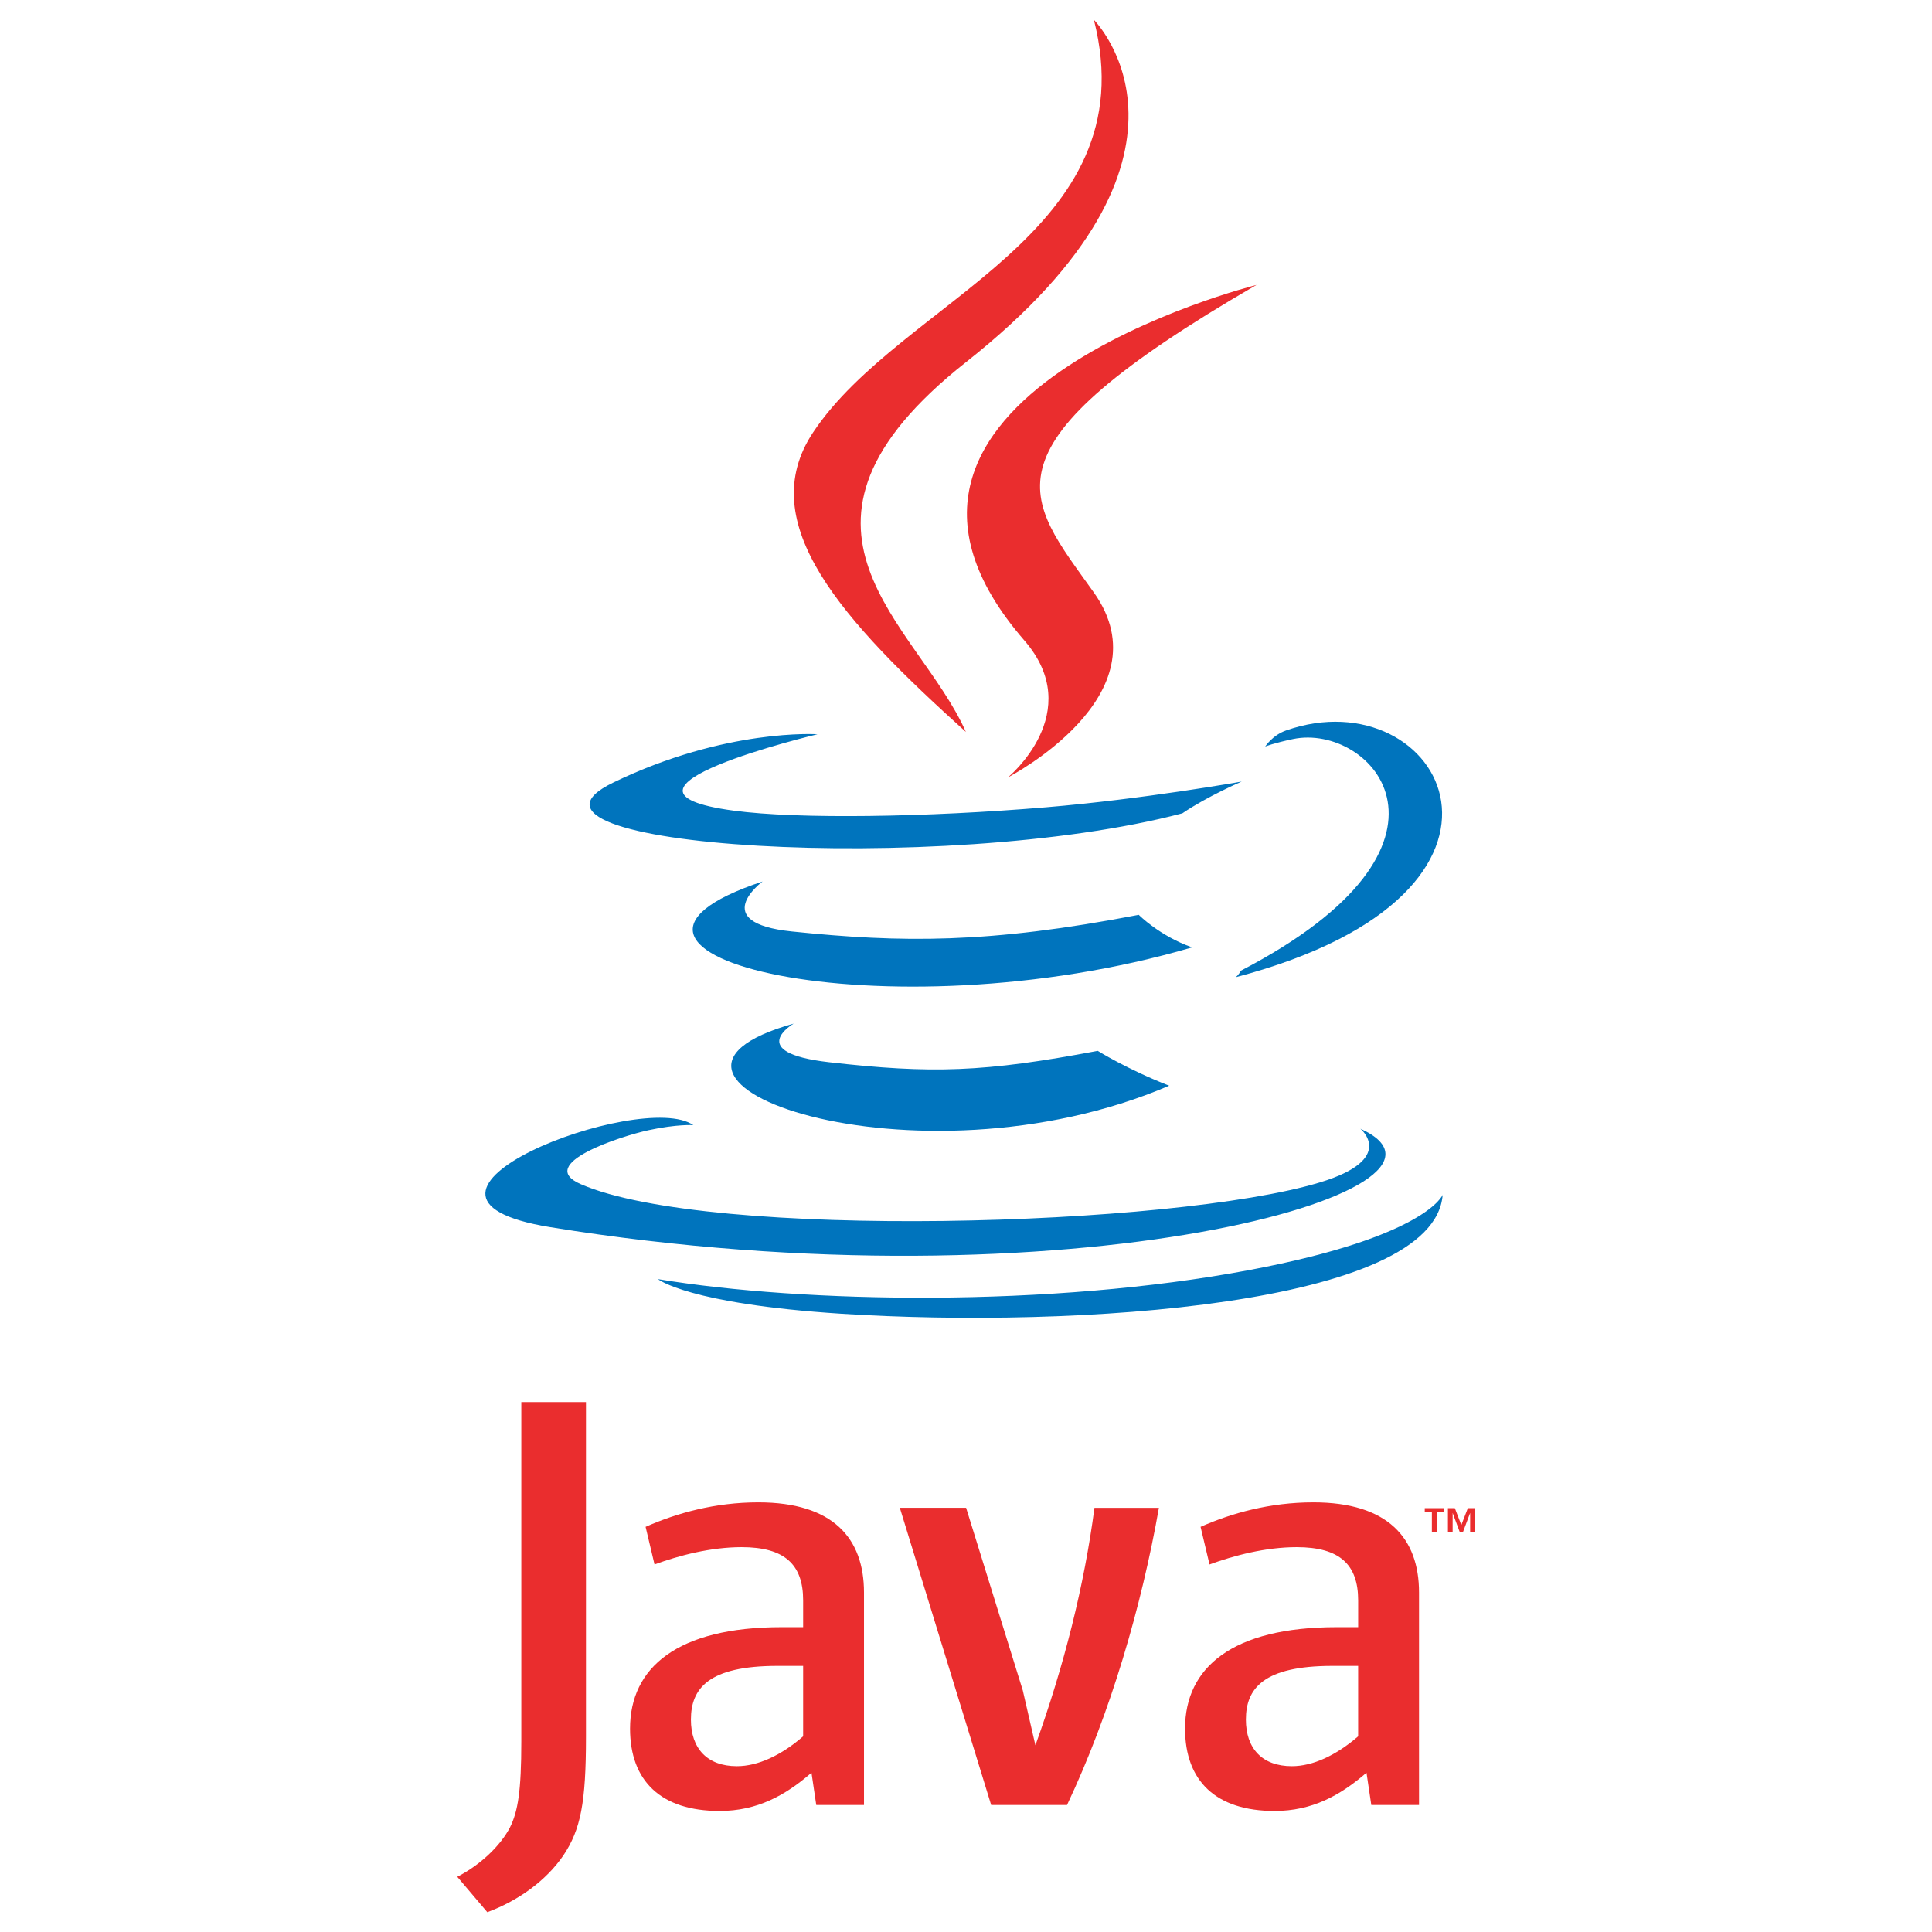
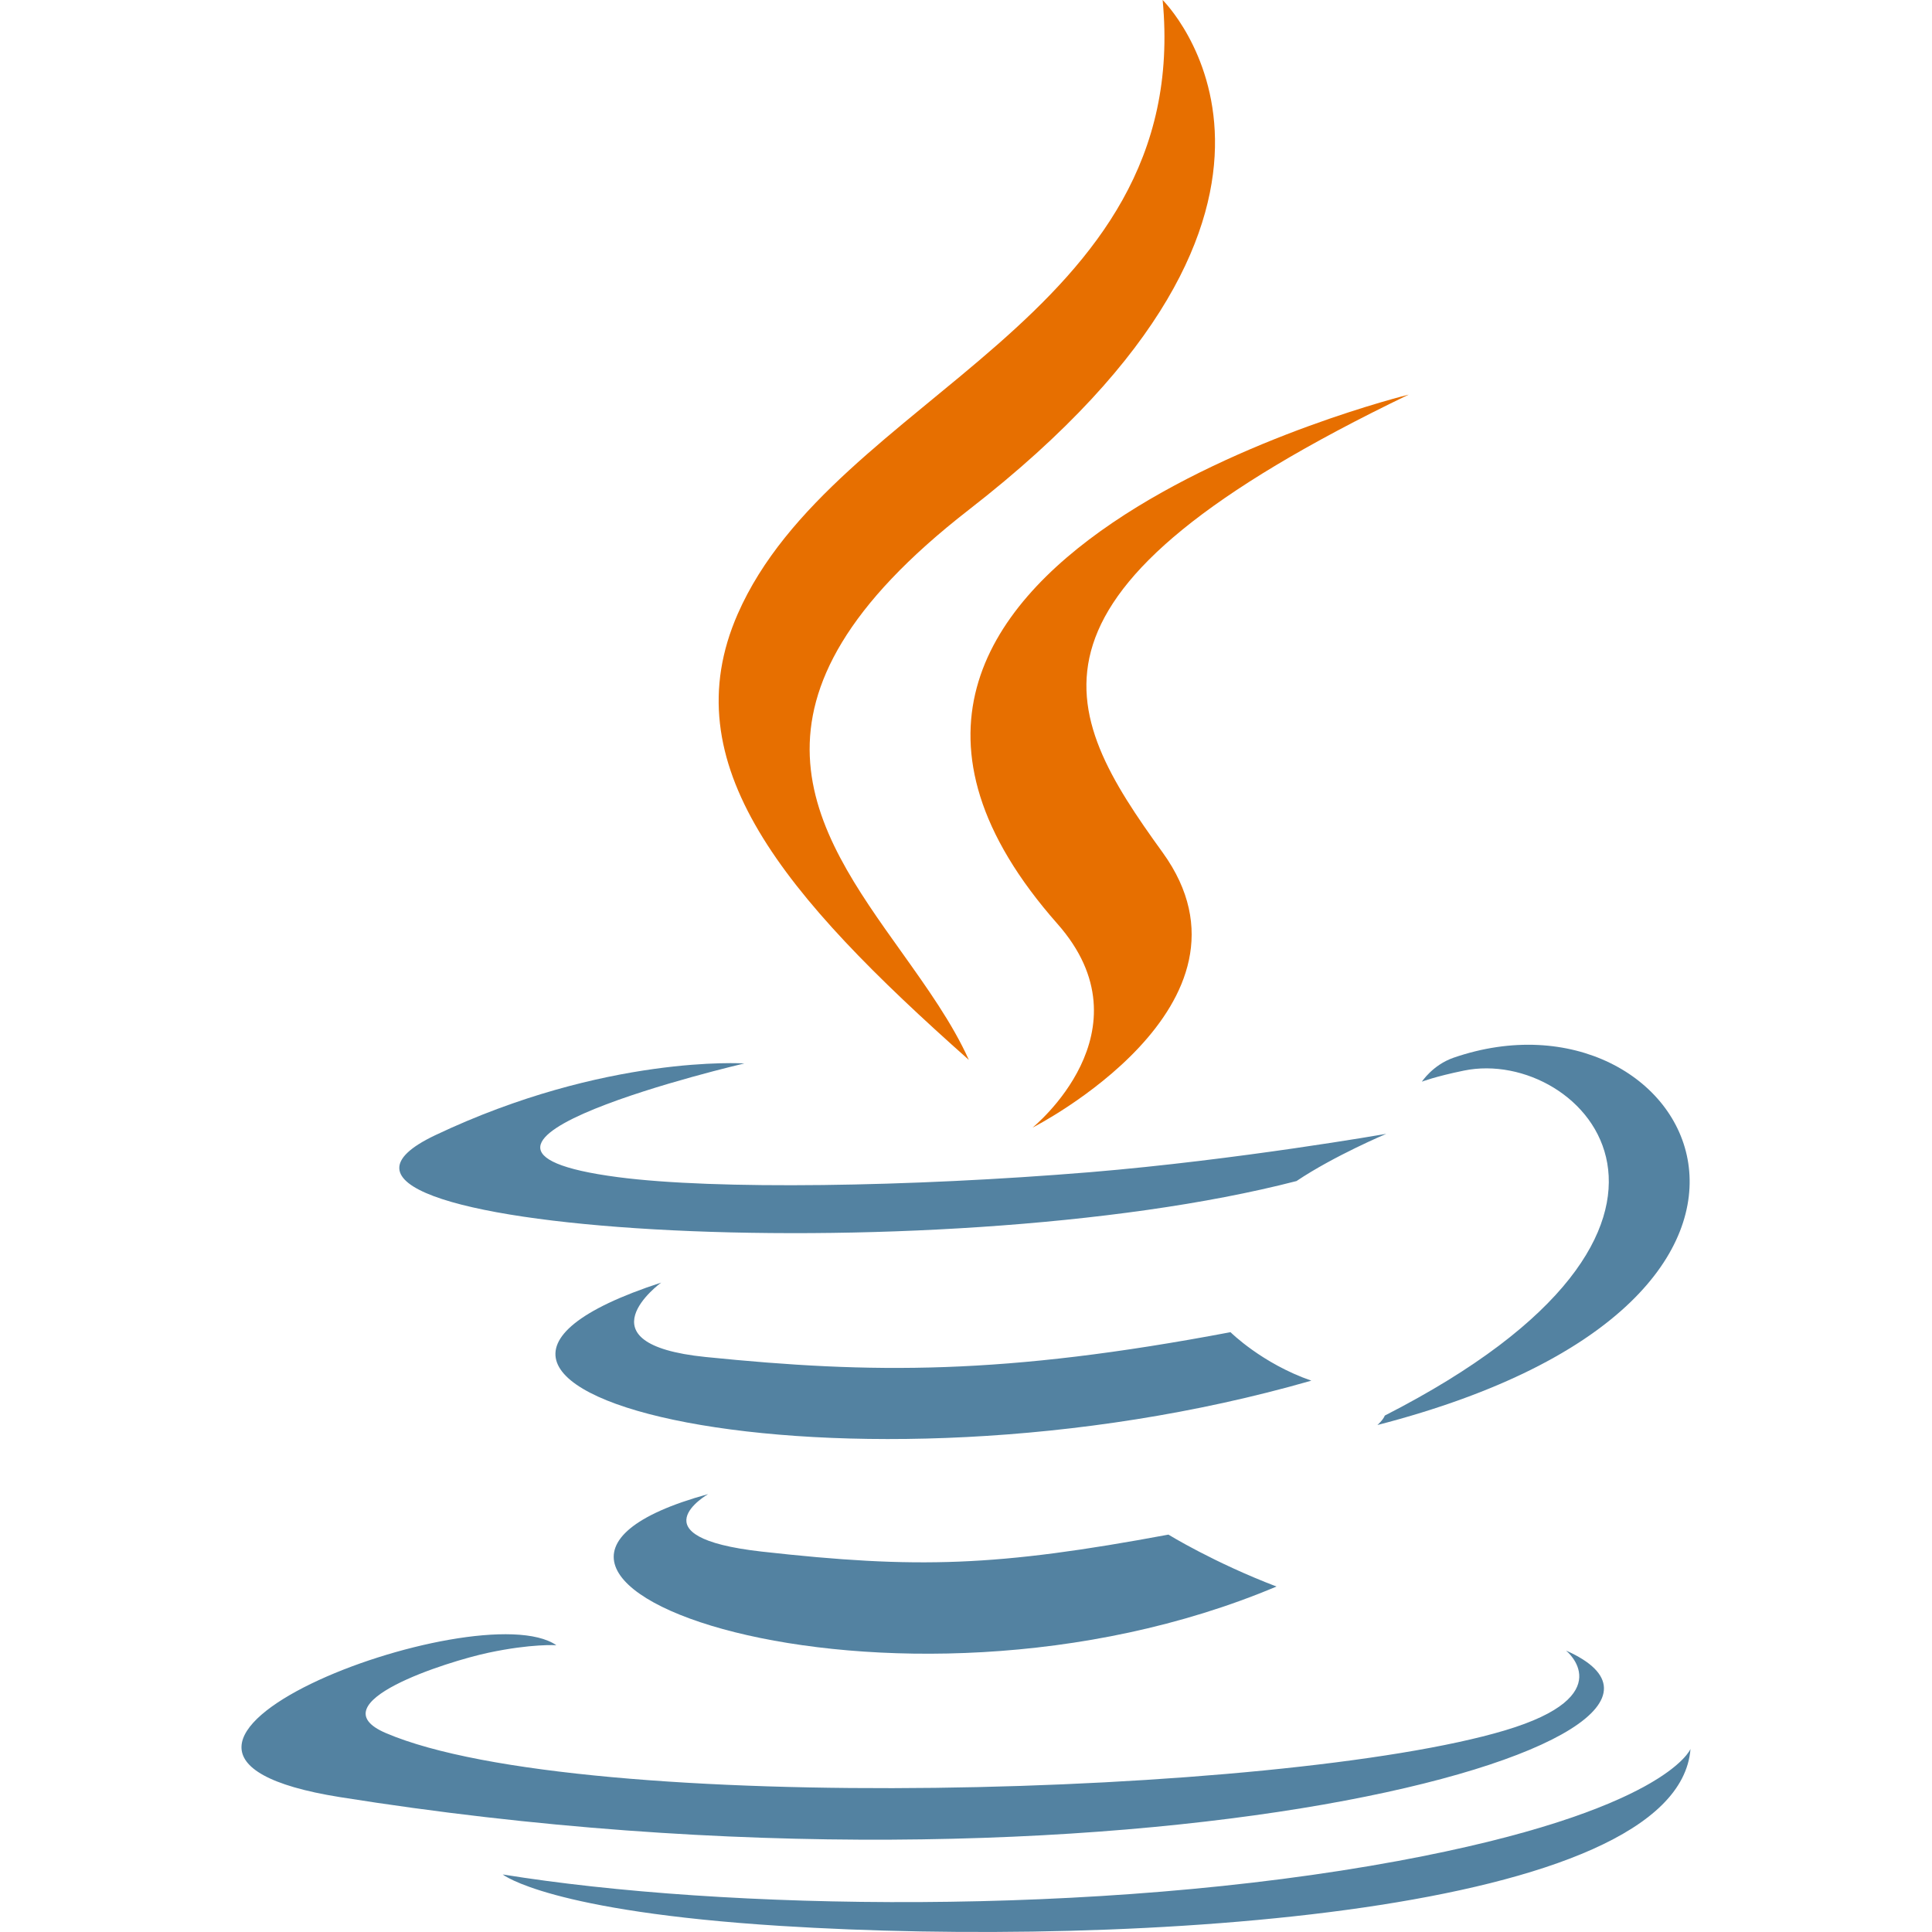
- <svg viewBox="0 0 128 128">
-   <path fill="#0074BD" d="M52.581 67.817s-3.284 1.911 2.341 2.557c6.814.778 10.297.666 17.805-.753 0 0 1.979 1.237 4.735 2.309-16.836 7.213-38.104-.418-24.881-4.113zm-2.059-9.415s-3.684 2.729 1.945 3.311c7.28.751 13.027.813 22.979-1.103 0 0 1.373 1.396 3.536 2.157-20.352 5.954-43.021.469-28.46-4.365z" />
-   <path fill="#EA2D2E" d="M67.865 42.431c4.151 4.778-1.088 9.074-1.088 9.074s10.533-5.437 5.696-12.248c-4.519-6.349-7.982-9.502 10.771-20.378.001 0-29.438 7.35-15.379 23.552z" />
-   <path fill="#0074BD" d="M90.132 74.781s2.432 2.005-2.678 3.555c-9.716 2.943-40.444 3.831-48.979.117-3.066-1.335 2.687-3.187 4.496-3.576 1.887-.409 2.965-.334 2.965-.334-3.412-2.403-22.055 4.719-9.469 6.762 34.324 5.563 62.567-2.506 53.665-6.524zm-35.97-26.134s-15.629 3.713-5.534 5.063c4.264.57 12.758.439 20.676-.225 6.469-.543 12.961-1.704 12.961-1.704s-2.279.978-3.93 2.104c-15.874 4.175-46.533 2.23-37.706-2.038 7.463-3.611 13.533-3.2 13.533-3.2zM82.2 64.317c16.135-8.382 8.674-16.438 3.467-15.353-1.273.266-1.845.496-1.845.496s.475-.744 1.378-1.063c10.302-3.62 18.223 10.681-3.322 16.345 0 0 .247-.224.322-.425z" />
-   <path fill="#EA2D2E" d="M72.474 1.313s8.935 8.939-8.476 22.682c-13.962 11.027-3.184 17.313-.006 24.498-8.15-7.354-14.128-13.828-10.118-19.852 5.889-8.842 22.204-13.131 18.6-27.328z" />
-   <path fill="#0074BD" d="M55.749 87.039c15.484.99 39.269-.551 39.832-7.878 0 0-1.082 2.777-12.799 4.981-13.218 2.488-29.523 2.199-39.191.603 0 0 1.98 1.64 12.158 2.294z" />
-   <path fill="#EA2D2E" d="M94.866 100.181h-.472v-.264h1.27v.264h-.47v1.317h-.329l.001-1.317zm2.535.066h-.006l-.468 1.251h-.216l-.465-1.251h-.005v1.251h-.312v-1.581h.457l.431 1.119.432-1.119h.454v1.581h-.302v-1.251zm-44.19 14.79c-1.46 1.266-3.004 1.978-4.391 1.978-1.974 0-3.045-1.186-3.045-3.085 0-2.055 1.146-3.56 5.738-3.56h1.697v4.667h.001zm4.031 4.548v-14.077c0-3.599-2.053-5.973-6.997-5.973-2.886 0-5.416.714-7.473 1.622l.592 2.493c1.62-.595 3.715-1.147 5.771-1.147 2.85 0 4.075 1.147 4.075 3.521v1.779h-1.424c-6.921 0-10.044 2.685-10.044 6.723 0 3.479 2.058 5.456 5.933 5.456 2.49 0 4.351-1.028 6.088-2.533l.316 2.137h3.163v-.001zm13.452 0h-5.027l-6.051-19.689h4.391l3.756 12.099.835 3.635c1.896-5.258 3.24-10.596 3.912-15.733h4.271c-1.143 6.481-3.203 13.598-6.087 19.688zm19.288-4.548c-1.465 1.266-3.01 1.978-4.392 1.978-1.976 0-3.046-1.186-3.046-3.085 0-2.055 1.149-3.56 5.736-3.56h1.701v4.667h.001zm4.033 4.548v-14.077c0-3.599-2.059-5.973-6.999-5.973-2.889 0-5.418.714-7.475 1.622l.593 2.493c1.62-.595 3.718-1.147 5.774-1.147 2.846 0 4.074 1.147 4.074 3.521v1.779h-1.424c-6.923 0-10.045 2.685-10.045 6.723 0 3.479 2.056 5.456 5.93 5.456 2.491 0 4.349-1.028 6.091-2.533l.318 2.137h3.163v-.001zm-56.693 3.346c-1.147 1.679-3.005 3.008-5.037 3.757l-1.989-2.345c1.547-.794 2.872-2.075 3.489-3.269.532-1.063.753-2.43.753-5.701V92.891h4.284v22.173c0 4.375-.348 6.144-1.5 7.867z" />
+ <svg xmlns="http://www.w3.org/2000/svg" width="800px" height="800px" viewBox="0 0 32 32" fill="none">
+   <path d="M16.05 8.441C22.638 3.326 19.257 0 19.257 0C19.76 5.287 13.813 6.536 12.219 10.169C11.131 12.649 12.964 14.819 16.047 17.555C15.775 16.949 15.354 16.361 14.929 15.764C13.477 13.731 11.964 11.613 16.05 8.441Z" fill="#E76F00" />
+   <path d="M17.102 18.677C17.102 18.677 19.084 17.078 17.514 15.301C12.193 9.272 23.333 6.536 23.333 6.536C16.532 9.812 17.547 11.757 19.257 14.12C21.087 16.654 17.102 18.677 17.102 18.677Z" fill="#E76F00" />
+   <path d="M22.937 23.446C29.042 20.326 26.22 17.328 24.249 17.732C23.766 17.831 23.551 17.916 23.551 17.916C23.551 17.916 23.73 17.64 24.073 17.52C27.971 16.173 30.968 21.495 22.814 23.603C22.814 23.603 22.909 23.52 22.937 23.446Z" fill="#5382A1" />
+   <path d="M10.233 19.497C6.413 18.995 12.328 17.614 12.328 17.614C12.328 17.614 10.031 17.462 7.206 18.804C3.866 20.393 15.468 21.116 21.474 19.562C22.098 19.143 22.961 18.78 22.961 18.78C22.961 18.78 20.504 19.211 18.056 19.415C15.061 19.661 11.846 19.709 10.233 19.497Z" fill="#5382A1" />
+   <path d="M11.686 22.476C9.556 22.259 10.951 21.244 10.951 21.244C5.439 23.043 14.018 25.083 21.72 22.868C20.901 22.584 20.381 22.065 20.381 22.065C16.616 22.778 14.441 22.755 11.686 22.476Z" fill="#5382A1" />
+   <path d="M12.614 25.699C10.486 25.459 11.729 24.747 11.729 24.747C6.726 26.122 14.773 28.962 21.143 26.278C20.1 25.879 19.353 25.418 19.353 25.418C16.511 25.947 15.193 25.988 12.614 25.699Z" fill="#5382A1" />
+   <path d="M25.939 27.339C25.939 27.339 26.859 28.084 24.925 28.661C21.248 29.757 9.621 30.087 6.391 28.705C5.23 28.208 7.407 27.519 8.092 27.374C8.806 27.222 9.215 27.25 9.215 27.25C7.923 26.356 0.868 29.007 5.631 29.766C18.619 31.837 29.308 28.833 25.939 27.339Z" fill="#5382A1" />
+   <path d="M28 28.968C27.787 31.695 18.788 32.268 12.927 31.899C9.104 31.658 8.338 31.056 8.327 31.047C11.986 31.64 18.155 31.748 23.157 30.823C27.59 30.002 28 28.968 28 28.968Z" fill="#5382A1" />
</svg>
